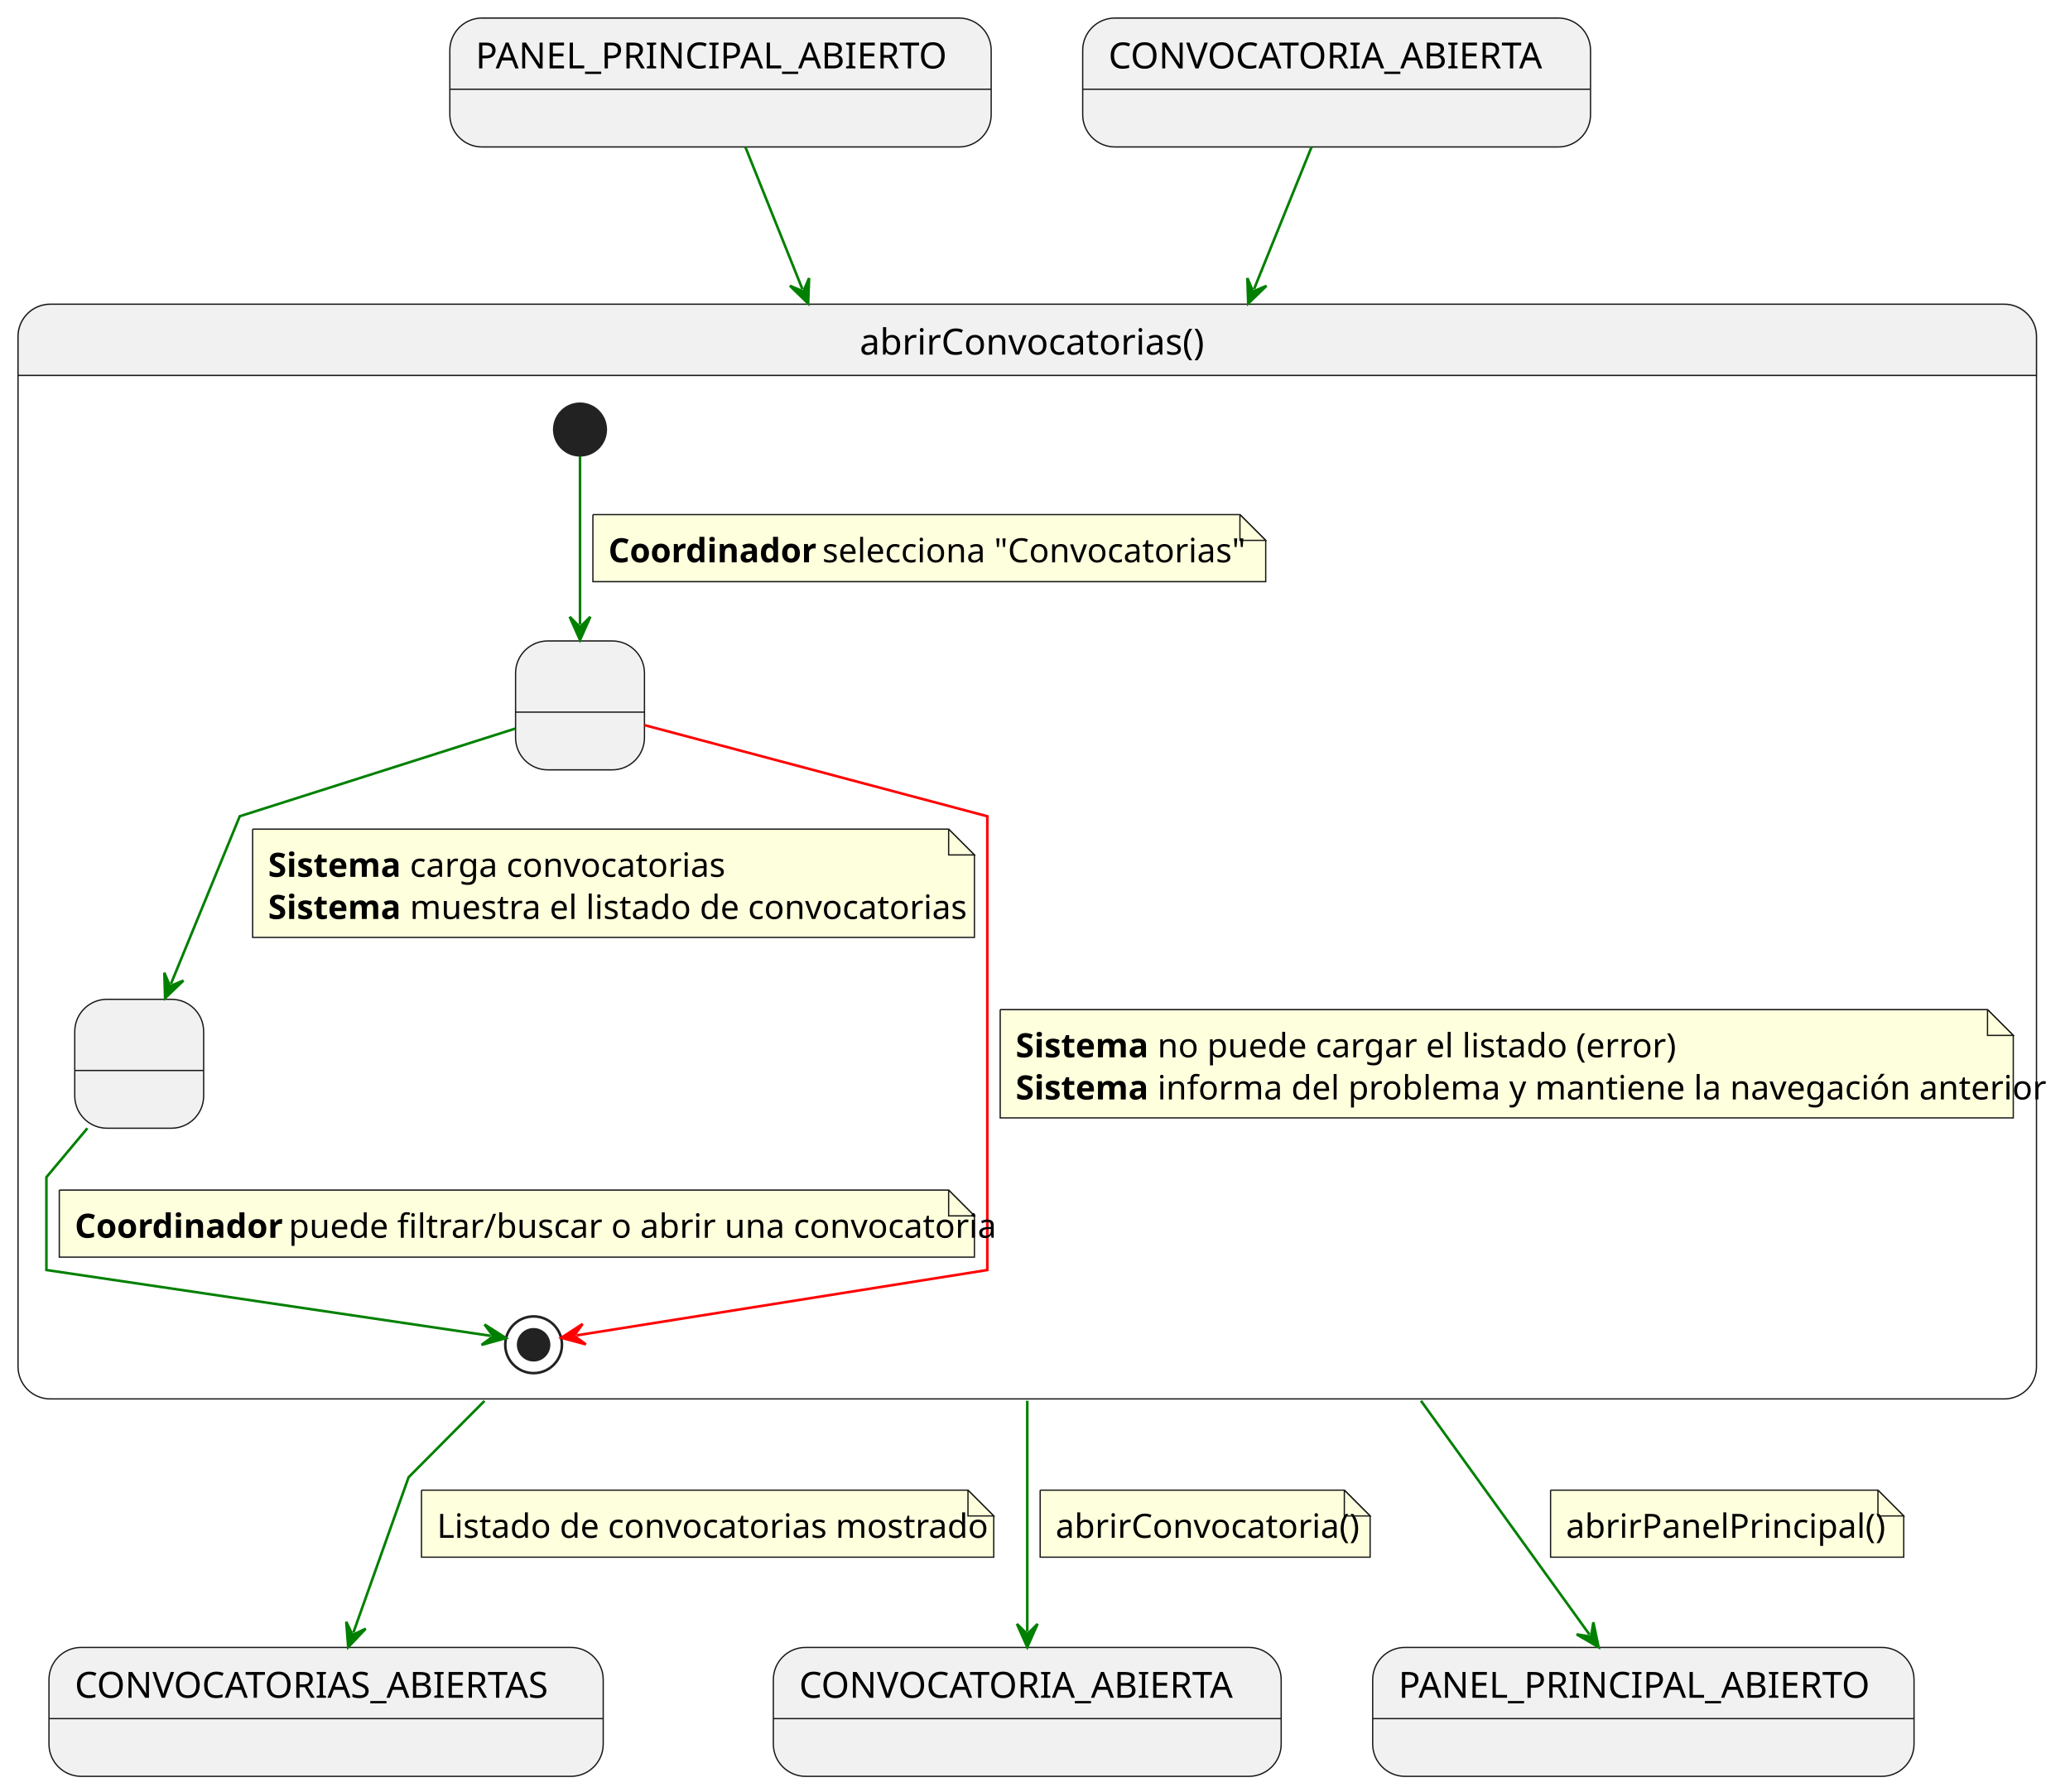
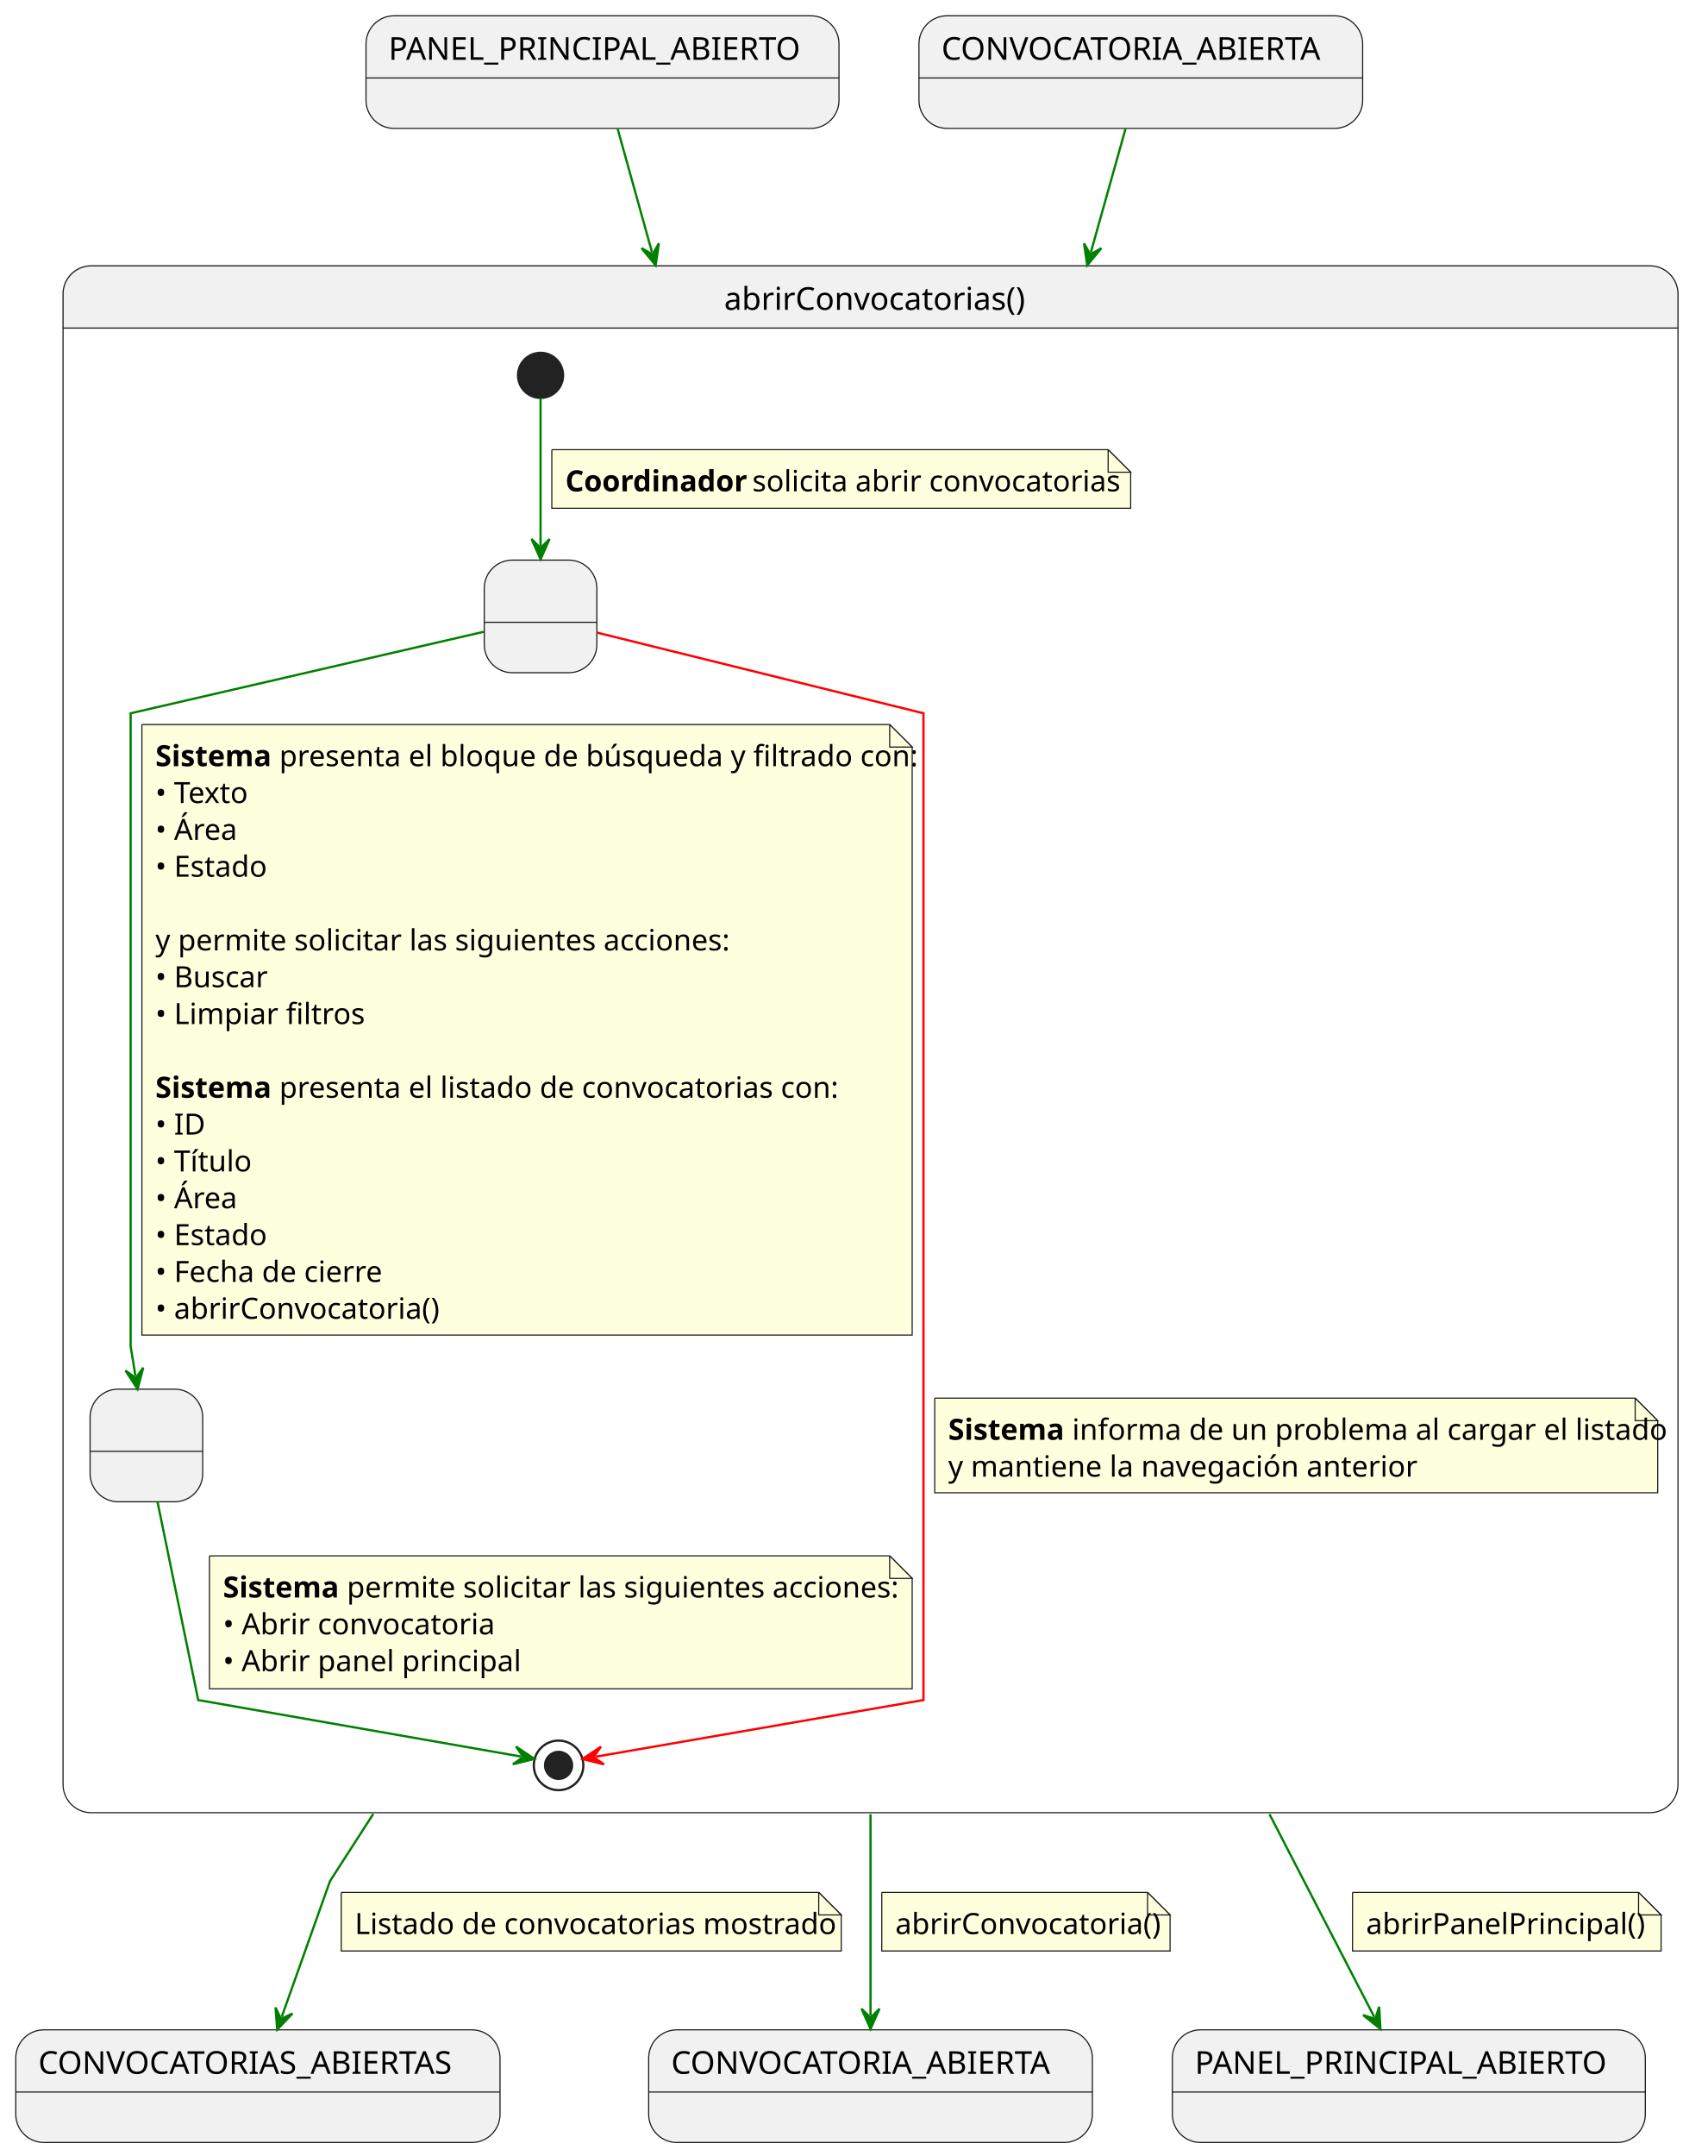
- <svg xmlns="http://www.w3.org/2000/svg" contentStyleType="text/css" height="695px" preserveAspectRatio="none" style="width:803px;height:695px;background:#FFFFFF;" version="1.1" viewBox="0 0 803 695" width="803px" zoomAndPan="magnify">
+ <svg xmlns="http://www.w3.org/2000/svg" contentStyleType="text/css" height="957px" preserveAspectRatio="none" style="width:758px;height:957px;background:#FFFFFF;" version="1.1" viewBox="0 0 758 957" width="758px" zoomAndPan="magnify">
  <defs />
  <g>
    <g id="in1">
-       <rect fill="#F1F1F1" height="50" rx="12.5" ry="12.5" style="stroke:#181818;stroke-width:0.5;" width="210" x="174.5" y="7" />
-       <line style="stroke:#181818;stroke-width:0.5;" x1="174.5" x2="384.5" y1="34.609" y2="34.609" />
-       <text fill="#000000" font-family="sans-serif" font-size="14" lengthAdjust="spacing" textLength="190" x="184.5" y="26.533">PANEL_PRINCIPAL_ABIERTO</text>
+       <rect fill="#F1F1F1" height="50" rx="12.5" ry="12.5" style="stroke:#181818;stroke-width:0.5;" width="210" x="162.5" y="7" />
+       <line style="stroke:#181818;stroke-width:0.5;" x1="162.5" x2="372.5" y1="34.609" y2="34.609" />
+       <text fill="#000000" font-family="sans-serif" font-size="14" lengthAdjust="spacing" textLength="190" x="172.5" y="26.533">PANEL_PRINCIPAL_ABIERTO</text>
    </g>
-     <path d="M19.5,118 L777.5,118 A12.5,12.5 0 0 1 790,130.5 L790,145.609 L7,145.609 L7,130.5 A12.5,12.5 0 0 1 19.5,118 " fill="#F1F1F1" style="stroke:#F1F1F1;stroke-width:1.0;" />
-     <rect fill="none" height="424.609" rx="12.5" ry="12.5" style="stroke:#181818;stroke-width:0.5;" width="783" x="7" y="118" />
-     <line style="stroke:#181818;stroke-width:0.5;" x1="7" x2="790" y1="145.609" y2="145.609" />
-     <text fill="#000000" font-family="sans-serif" font-size="14" lengthAdjust="spacing" textLength="130" x="333.5" y="137.533">abrirConvocatorias()</text>
+     <path d="M40.5,118 L732.5,118 A12.5,12.5 0 0 1 745,130.5 L745,145.609 L28,145.609 L28,130.5 A12.5,12.5 0 0 1 40.5,118 " fill="#F1F1F1" style="stroke:#F1F1F1;stroke-width:1.0;" />
+     <rect fill="none" height="686.609" rx="12.5" ry="12.5" style="stroke:#181818;stroke-width:0.5;" width="717" x="28" y="118" />
+     <line style="stroke:#181818;stroke-width:0.5;" x1="28" x2="745" y1="145.609" y2="145.609" />
+     <text fill="#000000" font-family="sans-serif" font-size="14" lengthAdjust="spacing" textLength="130" x="321.5" y="137.533">abrirConvocatorias()</text>
    <g id="abrirConvocatorias.CargandoListado">
-       <rect fill="#F1F1F1" height="50" rx="12.5" ry="12.5" style="stroke:#181818;stroke-width:0.5;" width="50" x="200" y="248.609" />
-       <line style="stroke:#181818;stroke-width:0.5;" x1="200" x2="250" y1="276.219" y2="276.219" />
-       <text fill="#000000" font-family="sans-serif" font-size="14" lengthAdjust="spacing" textLength="4" x="223" y="268.143"> </text>
+       <rect fill="#F1F1F1" height="50" rx="12.5" ry="12.5" style="stroke:#181818;stroke-width:0.5;" width="50" x="215" y="248.609" />
+       <line style="stroke:#181818;stroke-width:0.5;" x1="215" x2="265" y1="276.219" y2="276.219" />
+       <text fill="#000000" font-family="sans-serif" font-size="14" lengthAdjust="spacing" textLength="4" x="238" y="268.143"> </text>
    </g>
    <g id="abrirConvocatorias.MostrandoConvocatorias">
-       <rect fill="#F1F1F1" height="50" rx="12.5" ry="12.5" style="stroke:#181818;stroke-width:0.5;" width="50" x="29" y="387.609" />
-       <line style="stroke:#181818;stroke-width:0.5;" x1="29" x2="79" y1="415.219" y2="415.219" />
-       <text fill="#000000" font-family="sans-serif" font-size="14" lengthAdjust="spacing" textLength="4" x="52" y="407.143"> </text>
+       <rect fill="#F1F1F1" height="50" rx="12.5" ry="12.5" style="stroke:#181818;stroke-width:0.5;" width="50" x="40" y="616.609" />
+       <line style="stroke:#181818;stroke-width:0.5;" x1="40" x2="90" y1="644.219" y2="644.219" />
+       <text fill="#000000" font-family="sans-serif" font-size="14" lengthAdjust="spacing" textLength="4" x="63" y="636.143"> </text>
    </g>
-     <ellipse cx="225" cy="166.609" fill="#222222" rx="10" ry="10" style="stroke:#222222;stroke-width:1.0;" />
-     <ellipse cx="207" cy="521.609" fill="none" rx="11" ry="11" style="stroke:#222222;stroke-width:1.0;" />
-     <ellipse cx="207" cy="521.609" fill="#222222" rx="6" ry="6" style="stroke:#222222;stroke-width:1.0;" />
+     <ellipse cx="240" cy="166.609" fill="#222222" rx="10" ry="10" style="stroke:#222222;stroke-width:1.0;" />
+     <ellipse cx="248" cy="783.609" fill="none" rx="11" ry="11" style="stroke:#222222;stroke-width:1.0;" />
+     <ellipse cx="248" cy="783.609" fill="#222222" rx="6" ry="6" style="stroke:#222222;stroke-width:1.0;" />
    <g id="link_*start*abrirConvocatorias_CargandoListado">
-       <path d="M225,176.929 C225,192.789 225,219.519 225,242.249 " fill="none" id="*start*abrirConvocatorias-to-CargandoListado" style="stroke:#008000;stroke-width:1.0;" />
-       <polygon fill="#008000" points="225,248.249,229,239.249,225,243.249,221,239.249,225,248.249" style="stroke:#008000;stroke-width:1.0;" />
-       <path d="M230,199.609 L230,225.609 L491,225.609 L491,209.609 L481,199.609 L230,199.609 " fill="#FEFFDD" style="stroke:#181818;stroke-width:0.5;" />
-       <path d="M481,199.609 L481,209.609 L491,209.609 L481,199.609 " fill="#FEFFDD" style="stroke:#181818;stroke-width:0.5;" />
-       <text fill="#000000" font-family="sans-serif" font-size="13" font-weight="bold" lengthAdjust="spacing" textLength="79" x="236" y="218.105">Coordinador</text>
-       <text fill="#000000" font-family="sans-serif" font-size="13" lengthAdjust="spacing" textLength="157" x="319" y="218.105">selecciona "Convocatorias"</text>
+       <path d="M240,176.929 C240,192.789 240,219.519 240,242.249 " fill="none" id="*start*abrirConvocatorias-to-CargandoListado" style="stroke:#008000;stroke-width:1.0;" />
+       <polygon fill="#008000" points="240,248.249,244,239.249,240,243.249,236,239.249,240,248.249" style="stroke:#008000;stroke-width:1.0;" />
+       <path d="M245,199.609 L245,225.609 L502,225.609 L502,209.609 L492,199.609 L245,199.609 " fill="#FEFFDD" style="stroke:#181818;stroke-width:0.5;" />
+       <path d="M492,199.609 L492,209.609 L502,209.609 L492,199.609 " fill="#FEFFDD" style="stroke:#181818;stroke-width:0.5;" />
+       <text fill="#000000" font-family="sans-serif" font-size="13" font-weight="bold" lengthAdjust="spacing" textLength="79" x="251" y="218.105">Coordinador</text>
+       <text fill="#000000" font-family="sans-serif" font-size="13" lengthAdjust="spacing" textLength="153" x="334" y="218.105">solicita abrir convocatorias</text>
    </g>
    <g id="link_CargandoListado_MostrandoConvocatorias">
-       <path d="M199.86,282.609 C161.56,294.789 93,316.609 93,316.609 C93,316.609 77.879,353.449 66.319,381.599 " fill="none" id="CargandoListado-to-MostrandoConvocatorias" style="stroke:#008000;stroke-width:1.0;" />
-       <polygon fill="#008000" points="64.04,387.149,71.159,380.344,65.939,382.524,63.759,377.305,64.04,387.149" style="stroke:#008000;stroke-width:1.0;" />
-       <path d="M98,321.609 L98,363.609 L378,363.609 L378,331.609 L368,321.609 L98,321.609 " fill="#FEFFDD" style="stroke:#181818;stroke-width:0.5;" />
-       <path d="M368,321.609 L368,331.609 L378,331.609 L368,321.609 " fill="#FEFFDD" style="stroke:#181818;stroke-width:0.5;" />
-       <text fill="#000000" font-family="sans-serif" font-size="13" font-weight="bold" lengthAdjust="spacing" textLength="51" x="104" y="340.104">Sistema</text>
-       <text fill="#000000" font-family="sans-serif" font-size="13" lengthAdjust="spacing" textLength="115" x="159" y="340.104">carga convocatorias</text>
-       <text fill="#000000" font-family="sans-serif" font-size="13" font-weight="bold" lengthAdjust="spacing" textLength="51" x="104" y="356.456">Sistema</text>
-       <text fill="#000000" font-family="sans-serif" font-size="13" lengthAdjust="spacing" textLength="204" x="159" y="356.456">muestra el listado de convocatorias</text>
+       <path d="M214.69,280.449 C164.69,291.989 58,316.609 58,316.609 C58,316.609 58,597.609 58,597.609 C58,597.609 58.528,600.827 60.128,610.677 " fill="none" id="CargandoListado-to-MostrandoConvocatorias" style="stroke:#008000;stroke-width:1.0;" />
+       <polygon fill="#008000" points="61.09,616.599,63.595,607.074,60.288,611.664,55.699,608.357,61.09,616.599" style="stroke:#008000;stroke-width:1.0;" />
+       <path d="M63,321.609 L63,592.609 L405,592.609 L405,331.609 L395,321.609 L63,321.609 " fill="#FEFFDD" style="stroke:#181818;stroke-width:0.5;" />
+       <path d="M395,321.609 L395,331.609 L405,331.609 L395,321.609 " fill="#FEFFDD" style="stroke:#181818;stroke-width:0.5;" />
+       <text fill="#000000" font-family="sans-serif" font-size="13" font-weight="bold" lengthAdjust="spacing" textLength="51" x="69" y="340.104">Sistema</text>
+       <text fill="#000000" font-family="sans-serif" font-size="13" lengthAdjust="spacing" textLength="266" x="124" y="340.104">presenta el bloque de búsqueda y filtrado con:</text>
+       <text fill="#000000" font-family="sans-serif" font-size="13" lengthAdjust="spacing" textLength="41" x="69" y="356.456">• Texto</text>
+       <text fill="#000000" font-family="sans-serif" font-size="13" lengthAdjust="spacing" textLength="36" x="69" y="372.808">• Área</text>
+       <text fill="#000000" font-family="sans-serif" font-size="13" lengthAdjust="spacing" textLength="50" x="69" y="389.159">• Estado</text>
+       <text fill="#000000" font-family="sans-serif" font-size="13" lengthAdjust="spacing" textLength="4" x="69" y="405.511"> </text>
+       <text fill="#000000" font-family="sans-serif" font-size="13" lengthAdjust="spacing" textLength="247" x="69" y="421.862">y permite solicitar las siguientes acciones:</text>
+       <text fill="#000000" font-family="sans-serif" font-size="13" lengthAdjust="spacing" textLength="50" x="69" y="438.214">• Buscar</text>
+       <text fill="#000000" font-family="sans-serif" font-size="13" lengthAdjust="spacing" textLength="86" x="69" y="454.565">• Limpiar filtros</text>
+       <text fill="#000000" font-family="sans-serif" font-size="13" lengthAdjust="spacing" textLength="4" x="69" y="470.917"> </text>
+       <text fill="#000000" font-family="sans-serif" font-size="13" font-weight="bold" lengthAdjust="spacing" textLength="51" x="69" y="487.269">Sistema</text>
+       <text fill="#000000" font-family="sans-serif" font-size="13" lengthAdjust="spacing" textLength="236" x="124" y="487.269">presenta el listado de convocatorias con:</text>
+       <text fill="#000000" font-family="sans-serif" font-size="13" lengthAdjust="spacing" textLength="21" x="69" y="503.62">• ID</text>
+       <text fill="#000000" font-family="sans-serif" font-size="13" lengthAdjust="spacing" textLength="40" x="69" y="519.972">• Título</text>
+       <text fill="#000000" font-family="sans-serif" font-size="13" lengthAdjust="spacing" textLength="36" x="69" y="536.323">• Área</text>
+       <text fill="#000000" font-family="sans-serif" font-size="13" lengthAdjust="spacing" textLength="50" x="69" y="552.675">• Estado</text>
+       <text fill="#000000" font-family="sans-serif" font-size="13" lengthAdjust="spacing" textLength="99" x="69" y="569.026">• Fecha de cierre</text>
+       <text fill="#000000" font-family="sans-serif" font-size="13" lengthAdjust="spacing" textLength="116" x="69" y="585.378">• abrirConvocatoria()</text>
    </g>
    <g id="link_CargandoListado_*end*abrirConvocatorias">
-       <path d="M250.04,281.269 C294.59,293.109 383,316.609 383,316.609 C383,316.609 383,492.609 383,492.609 C383,492.609 261.885,511.877 223.666,517.957 " fill="none" id="CargandoListado-to-*end*abrirConvocatorias" style="stroke:#FF0000;stroke-width:1.0;" />
-       <polygon fill="#FF0000" points="217.74,518.899,227.257,521.436,222.678,518.114,226,513.535,217.74,518.899" style="stroke:#FF0000;stroke-width:1.0;" />
-       <path d="M388,391.609 L388,433.609 L781,433.609 L781,401.609 L771,391.609 L388,391.609 " fill="#FEFFDD" style="stroke:#181818;stroke-width:0.5;" />
-       <path d="M771,391.609 L771,401.609 L781,401.609 L771,391.609 " fill="#FEFFDD" style="stroke:#181818;stroke-width:0.5;" />
-       <text fill="#000000" font-family="sans-serif" font-size="13" font-weight="bold" lengthAdjust="spacing" textLength="51" x="394" y="410.104">Sistema</text>
-       <text fill="#000000" font-family="sans-serif" font-size="13" lengthAdjust="spacing" textLength="187" x="449" y="410.104">no puede cargar el listado (error)</text>
-       <text fill="#000000" font-family="sans-serif" font-size="13" font-weight="bold" lengthAdjust="spacing" textLength="51" x="394" y="426.456">Sistema</text>
-       <text fill="#000000" font-family="sans-serif" font-size="13" lengthAdjust="spacing" textLength="317" x="449" y="426.456">informa del problema y mantiene la navegación anterior</text>
+       <path d="M265.08,280.809 C312.37,292.489 410,316.609 410,316.609 C410,316.609 410,754.609 410,754.609 C410,754.609 300.582,773.517 264.542,779.747 " fill="none" id="CargandoListado-to-*end*abrirConvocatorias" style="stroke:#FF0000;stroke-width:1.0;" />
+       <polygon fill="#FF0000" points="258.63,780.769,268.18,783.178,263.557,779.918,266.817,775.295,258.63,780.769" style="stroke:#FF0000;stroke-width:1.0;" />
+       <path d="M415,620.609 L415,662.609 L736,662.609 L736,630.609 L726,620.609 L415,620.609 " fill="#FEFFDD" style="stroke:#181818;stroke-width:0.5;" />
+       <path d="M726,620.609 L726,630.609 L736,630.609 L726,620.609 " fill="#FEFFDD" style="stroke:#181818;stroke-width:0.5;" />
+       <text fill="#000000" font-family="sans-serif" font-size="13" font-weight="bold" lengthAdjust="spacing" textLength="51" x="421" y="639.105">Sistema</text>
+       <text fill="#000000" font-family="sans-serif" font-size="13" lengthAdjust="spacing" textLength="245" x="476" y="639.105">informa de un problema al cargar el listado</text>
+       <text fill="#000000" font-family="sans-serif" font-size="13" lengthAdjust="spacing" textLength="193" x="421" y="655.456">y mantiene la navegación anterior</text>
    </g>
    <g id="link_MostrandoConvocatorias_*end*abrirConvocatorias">
-       <path d="M33.89,437.619 C25.65,447.469 18,456.609 18,456.609 C18,456.609 18,492.609 18,492.609 C18,492.609 150.385,512.221 190.365,518.14 " fill="none" id="MostrandoConvocatorias-to-*end*abrirConvocatorias" style="stroke:#008000;stroke-width:1.0;" />
-       <polygon fill="#008000" points="196.3,519.019,187.983,513.744,191.354,518.287,186.811,521.658,196.3,519.019" style="stroke:#008000;stroke-width:1.0;" />
-       <path d="M23,461.609 L23,487.609 L378,487.609 L378,471.609 L368,461.609 L23,461.609 " fill="#FEFFDD" style="stroke:#181818;stroke-width:0.5;" />
-       <path d="M368,461.609 L368,471.609 L378,471.609 L368,461.609 " fill="#FEFFDD" style="stroke:#181818;stroke-width:0.5;" />
-       <text fill="#000000" font-family="sans-serif" font-size="13" font-weight="bold" lengthAdjust="spacing" textLength="79" x="29" y="480.104">Coordinador</text>
-       <text fill="#000000" font-family="sans-serif" font-size="13" lengthAdjust="spacing" textLength="251" x="112" y="480.104">puede filtrar/buscar o abrir una convocatoria</text>
+       <path d="M69.93,666.639 C76.69,699.549 88,754.609 88,754.609 C88,754.609 195.47,773.415 231.34,779.695 " fill="none" id="MostrandoConvocatorias-to-*end*abrirConvocatorias" style="stroke:#008000;stroke-width:1.0;" />
+       <polygon fill="#008000" points="237.25,780.729,229.075,775.237,232.325,779.867,227.695,783.117,237.25,780.729" style="stroke:#008000;stroke-width:1.0;" />
+       <path d="M93,690.609 L93,749.609 L405,749.609 L405,700.609 L395,690.609 L93,690.609 " fill="#FEFFDD" style="stroke:#181818;stroke-width:0.5;" />
+       <path d="M395,690.609 L395,700.609 L405,700.609 L395,690.609 " fill="#FEFFDD" style="stroke:#181818;stroke-width:0.5;" />
+       <text fill="#000000" font-family="sans-serif" font-size="13" font-weight="bold" lengthAdjust="spacing" textLength="51" x="99" y="709.105">Sistema</text>
+       <text fill="#000000" font-family="sans-serif" font-size="13" lengthAdjust="spacing" textLength="236" x="154" y="709.105">permite solicitar las siguientes acciones:</text>
+       <text fill="#000000" font-family="sans-serif" font-size="13" lengthAdjust="spacing" textLength="112" x="99" y="725.456">• Abrir convocatoria</text>
+       <text fill="#000000" font-family="sans-serif" font-size="13" lengthAdjust="spacing" textLength="123" x="99" y="741.808">• Abrir panel principal</text>
    </g>
    <g id="in2">
-       <rect fill="#F1F1F1" height="50" rx="12.5" ry="12.5" style="stroke:#181818;stroke-width:0.5;" width="197" x="420" y="7" />
-       <line style="stroke:#181818;stroke-width:0.5;" x1="420" x2="617" y1="34.609" y2="34.609" />
-       <text fill="#000000" font-family="sans-serif" font-size="14" lengthAdjust="spacing" textLength="177" x="430" y="26.533">CONVOCATORIA_ABIERTA</text>
+       <rect fill="#F1F1F1" height="50" rx="12.5" ry="12.5" style="stroke:#181818;stroke-width:0.5;" width="197" x="408" y="7" />
+       <line style="stroke:#181818;stroke-width:0.5;" x1="408" x2="605" y1="34.609" y2="34.609" />
+       <text fill="#000000" font-family="sans-serif" font-size="14" lengthAdjust="spacing" textLength="177" x="418" y="26.533">CONVOCATORIA_ABIERTA</text>
    </g>
    <g id="CONVOCATORIAS_ABIERTAS">
-       <rect fill="#F1F1F1" height="50" rx="12.5" ry="12.5" style="stroke:#181818;stroke-width:0.5;" width="215" x="19" y="639" />
-       <line style="stroke:#181818;stroke-width:0.5;" x1="19" x2="234" y1="666.609" y2="666.609" />
-       <text fill="#000000" font-family="sans-serif" font-size="14" lengthAdjust="spacing" textLength="195" x="29" y="658.533">CONVOCATORIAS_ABIERTAS</text>
+       <rect fill="#F1F1F1" height="50" rx="12.5" ry="12.5" style="stroke:#181818;stroke-width:0.5;" width="215" x="7" y="901" />
+       <line style="stroke:#181818;stroke-width:0.5;" x1="7" x2="222" y1="928.609" y2="928.609" />
+       <text fill="#000000" font-family="sans-serif" font-size="14" lengthAdjust="spacing" textLength="195" x="17" y="920.533">CONVOCATORIAS_ABIERTAS</text>
    </g>
    <g id="CONVOCATORIA_ABIERTA">
-       <rect fill="#F1F1F1" height="50" rx="12.5" ry="12.5" style="stroke:#181818;stroke-width:0.5;" width="197" x="300" y="639" />
-       <line style="stroke:#181818;stroke-width:0.5;" x1="300" x2="497" y1="666.609" y2="666.609" />
-       <text fill="#000000" font-family="sans-serif" font-size="14" lengthAdjust="spacing" textLength="177" x="310" y="658.533">CONVOCATORIA_ABIERTA</text>
+       <rect fill="#F1F1F1" height="50" rx="12.5" ry="12.5" style="stroke:#181818;stroke-width:0.5;" width="197" x="288" y="901" />
+       <line style="stroke:#181818;stroke-width:0.5;" x1="288" x2="485" y1="928.609" y2="928.609" />
+       <text fill="#000000" font-family="sans-serif" font-size="14" lengthAdjust="spacing" textLength="177" x="298" y="920.533">CONVOCATORIA_ABIERTA</text>
    </g>
    <g id="PANEL_PRINCIPAL_ABIERTO">
-       <rect fill="#F1F1F1" height="50" rx="12.5" ry="12.5" style="stroke:#181818;stroke-width:0.5;" width="210" x="532.5" y="639" />
-       <line style="stroke:#181818;stroke-width:0.5;" x1="532.5" x2="742.5" y1="666.609" y2="666.609" />
-       <text fill="#000000" font-family="sans-serif" font-size="14" lengthAdjust="spacing" textLength="190" x="542.5" y="658.533">PANEL_PRINCIPAL_ABIERTO</text>
+       <rect fill="#F1F1F1" height="50" rx="12.5" ry="12.5" style="stroke:#181818;stroke-width:0.5;" width="210" x="520.5" y="901" />
+       <line style="stroke:#181818;stroke-width:0.5;" x1="520.5" x2="730.5" y1="928.609" y2="928.609" />
+       <text fill="#000000" font-family="sans-serif" font-size="14" lengthAdjust="spacing" textLength="190" x="530.5" y="920.533">PANEL_PRINCIPAL_ABIERTO</text>
    </g>
    <g id="link_in1_abrirConvocatorias">
-       <path d="M289.14,57.01 C295.25,72.25 301.584,88.032 311.264,112.142 " fill="none" id="in1-to-abrirConvocatorias" style="stroke:#008000;stroke-width:1.0;" />
-       <polygon fill="#008000" points="313.5,117.71,313.859,107.868,311.637,113.07,306.435,110.848,313.5,117.71" style="stroke:#008000;stroke-width:1.0;" />
+       <path d="M274.24,57.21 C278.39,72.13 282.62,87.34 289.48,111.97 " fill="none" id="in1-to-abrirConvocatorias" style="stroke:#008000;stroke-width:1.0;" />
+       <polygon fill="#008000" points="291.09,117.75,292.529,108.007,289.748,112.933,284.822,110.153,291.09,117.75" style="stroke:#008000;stroke-width:1.0;" />
    </g>
    <g id="link_in2_abrirConvocatorias">
-       <path d="M508.78,57.01 C502.62,72.25 496.233,88.039 486.463,112.149 " fill="none" id="in2-to-abrirConvocatorias" style="stroke:#008000;stroke-width:1.0;" />
-       <polygon fill="#008000" points="484.21,117.71,491.297,110.871,486.088,113.076,483.883,107.867,484.21,117.71" style="stroke:#008000;stroke-width:1.0;" />
+       <path d="M499.7,57.21 C495.51,72.13 491.241,87.343 484.331,111.973 " fill="none" id="in2-to-abrirConvocatorias" style="stroke:#008000;stroke-width:1.0;" />
+       <polygon fill="#008000" points="482.71,117.75,488.992,110.165,484.061,112.936,481.29,108.004,482.71,117.75" style="stroke:#008000;stroke-width:1.0;" />
    </g>
    <g id="link_abrirConvocatorias_CONVOCATORIAS_ABIERTAS">
-       <path d="M187.93,543.39 C169.98,561.44 158.5,573 158.5,573 C158.5,573 146.558,606.566 137.088,633.226 " fill="none" id="abrirConvocatorias-to-CONVOCATORIAS_ABIERTAS" style="stroke:#008000;stroke-width:1.0;" />
-       <polygon fill="#008000" points="135.08,638.88,141.862,631.738,136.754,634.168,134.323,629.06,135.08,638.88" style="stroke:#008000;stroke-width:1.0;" />
-       <path d="M163.5,578 L163.5,604 L385.5,604 L385.5,588 L375.5,578 L163.5,578 " fill="#FEFFDD" style="stroke:#181818;stroke-width:0.5;" />
-       <path d="M375.5,578 L375.5,588 L385.5,588 L375.5,578 " fill="#FEFFDD" style="stroke:#181818;stroke-width:0.5;" />
-       <text fill="#000000" font-family="sans-serif" font-size="13" lengthAdjust="spacing" textLength="201" x="169.5" y="596.495">Listado de convocatorias mostrado</text>
+       <path d="M165.73,805.15 C153.75,823.74 146.5,835 146.5,835 C146.5,835 134.558,868.566 125.088,895.226 " fill="none" id="abrirConvocatorias-to-CONVOCATORIAS_ABIERTAS" style="stroke:#008000;stroke-width:1.0;" />
+       <polygon fill="#008000" points="123.08,900.88,129.862,893.738,124.754,896.168,122.323,891.06,123.08,900.88" style="stroke:#008000;stroke-width:1.0;" />
+       <path d="M151.5,840 L151.5,866 L373.5,866 L373.5,850 L363.5,840 L151.5,840 " fill="#FEFFDD" style="stroke:#181818;stroke-width:0.5;" />
+       <path d="M363.5,840 L363.5,850 L373.5,850 L363.5,840 " fill="#FEFFDD" style="stroke:#181818;stroke-width:0.5;" />
+       <text fill="#000000" font-family="sans-serif" font-size="13" lengthAdjust="spacing" textLength="201" x="157.5" y="858.495">Listado de convocatorias mostrado</text>
    </g>
    <g id="link_abrirConvocatorias_CONVOCATORIA_ABIERTA">
-       <path d="M398.5,543.32 C398.5,581.9 398.5,610.85 398.5,632.89 " fill="none" id="abrirConvocatorias-to-CONVOCATORIA_ABIERTA" style="stroke:#008000;stroke-width:1.0;" />
-       <polygon fill="#008000" points="398.5,638.89,402.5,629.89,398.5,633.89,394.5,629.89,398.5,638.89" style="stroke:#008000;stroke-width:1.0;" />
-       <path d="M403.5,578 L403.5,604 L531.5,604 L531.5,588 L521.5,578 L403.5,578 " fill="#FEFFDD" style="stroke:#181818;stroke-width:0.5;" />
-       <path d="M521.5,578 L521.5,588 L531.5,588 L521.5,578 " fill="#FEFFDD" style="stroke:#181818;stroke-width:0.5;" />
-       <text fill="#000000" font-family="sans-serif" font-size="13" lengthAdjust="spacing" textLength="107" x="409.5" y="596.495">abrirConvocatoria()</text>
+       <path d="M386.5,805.29 C386.5,845.11 386.5,873.13 386.5,894.61 " fill="none" id="abrirConvocatorias-to-CONVOCATORIA_ABIERTA" style="stroke:#008000;stroke-width:1.0;" />
+       <polygon fill="#008000" points="386.5,900.61,390.5,891.61,386.5,895.61,382.5,891.61,386.5,900.61" style="stroke:#008000;stroke-width:1.0;" />
+       <path d="M391.5,840 L391.5,866 L519.5,866 L519.5,850 L509.5,840 L391.5,840 " fill="#FEFFDD" style="stroke:#181818;stroke-width:0.5;" />
+       <path d="M509.5,840 L509.5,850 L519.5,850 L509.5,840 " fill="#FEFFDD" style="stroke:#181818;stroke-width:0.5;" />
+       <text fill="#000000" font-family="sans-serif" font-size="13" lengthAdjust="spacing" textLength="107" x="397.5" y="858.495">abrirConvocatoria()</text>
    </g>
    <g id="link_abrirConvocatorias_PANEL_PRINCIPAL_ABIERTO">
-       <path d="M551.22,543.32 C579.03,581.9 600.721,611.983 616.611,634.023 " fill="none" id="abrirConvocatorias-to-PANEL_PRINCIPAL_ABIERTO" style="stroke:#008000;stroke-width:1.0;" />
-       <polygon fill="#008000" points="620.12,638.89,618.101,629.25,617.196,634.834,611.612,633.929,620.12,638.89" style="stroke:#008000;stroke-width:1.0;" />
-       <path d="M601.5,578 L601.5,604 L738.5,604 L738.5,588 L728.5,578 L601.5,578 " fill="#FEFFDD" style="stroke:#181818;stroke-width:0.5;" />
-       <path d="M728.5,578 L728.5,588 L738.5,588 L728.5,578 " fill="#FEFFDD" style="stroke:#181818;stroke-width:0.5;" />
-       <text fill="#000000" font-family="sans-serif" font-size="13" lengthAdjust="spacing" textLength="116" x="607.5" y="596.495">abrirPanelPrincipal()</text>
+       <path d="M563.64,805.29 C584.22,845.11 599.045,873.8 610.145,895.28 " fill="none" id="abrirConvocatorias-to-PANEL_PRINCIPAL_ABIERTO" style="stroke:#008000;stroke-width:1.0;" />
+       <polygon fill="#008000" points="612.9,900.61,612.322,890.778,610.605,896.168,605.215,894.451,612.9,900.61" style="stroke:#008000;stroke-width:1.0;" />
+       <path d="M600.5,840 L600.5,866 L737.5,866 L737.5,850 L727.5,840 L600.5,840 " fill="#FEFFDD" style="stroke:#181818;stroke-width:0.5;" />
+       <path d="M727.5,840 L727.5,850 L737.5,850 L727.5,840 " fill="#FEFFDD" style="stroke:#181818;stroke-width:0.5;" />
+       <text fill="#000000" font-family="sans-serif" font-size="13" lengthAdjust="spacing" textLength="116" x="606.5" y="858.495">abrirPanelPrincipal()</text>
    </g>
  </g>
</svg>
